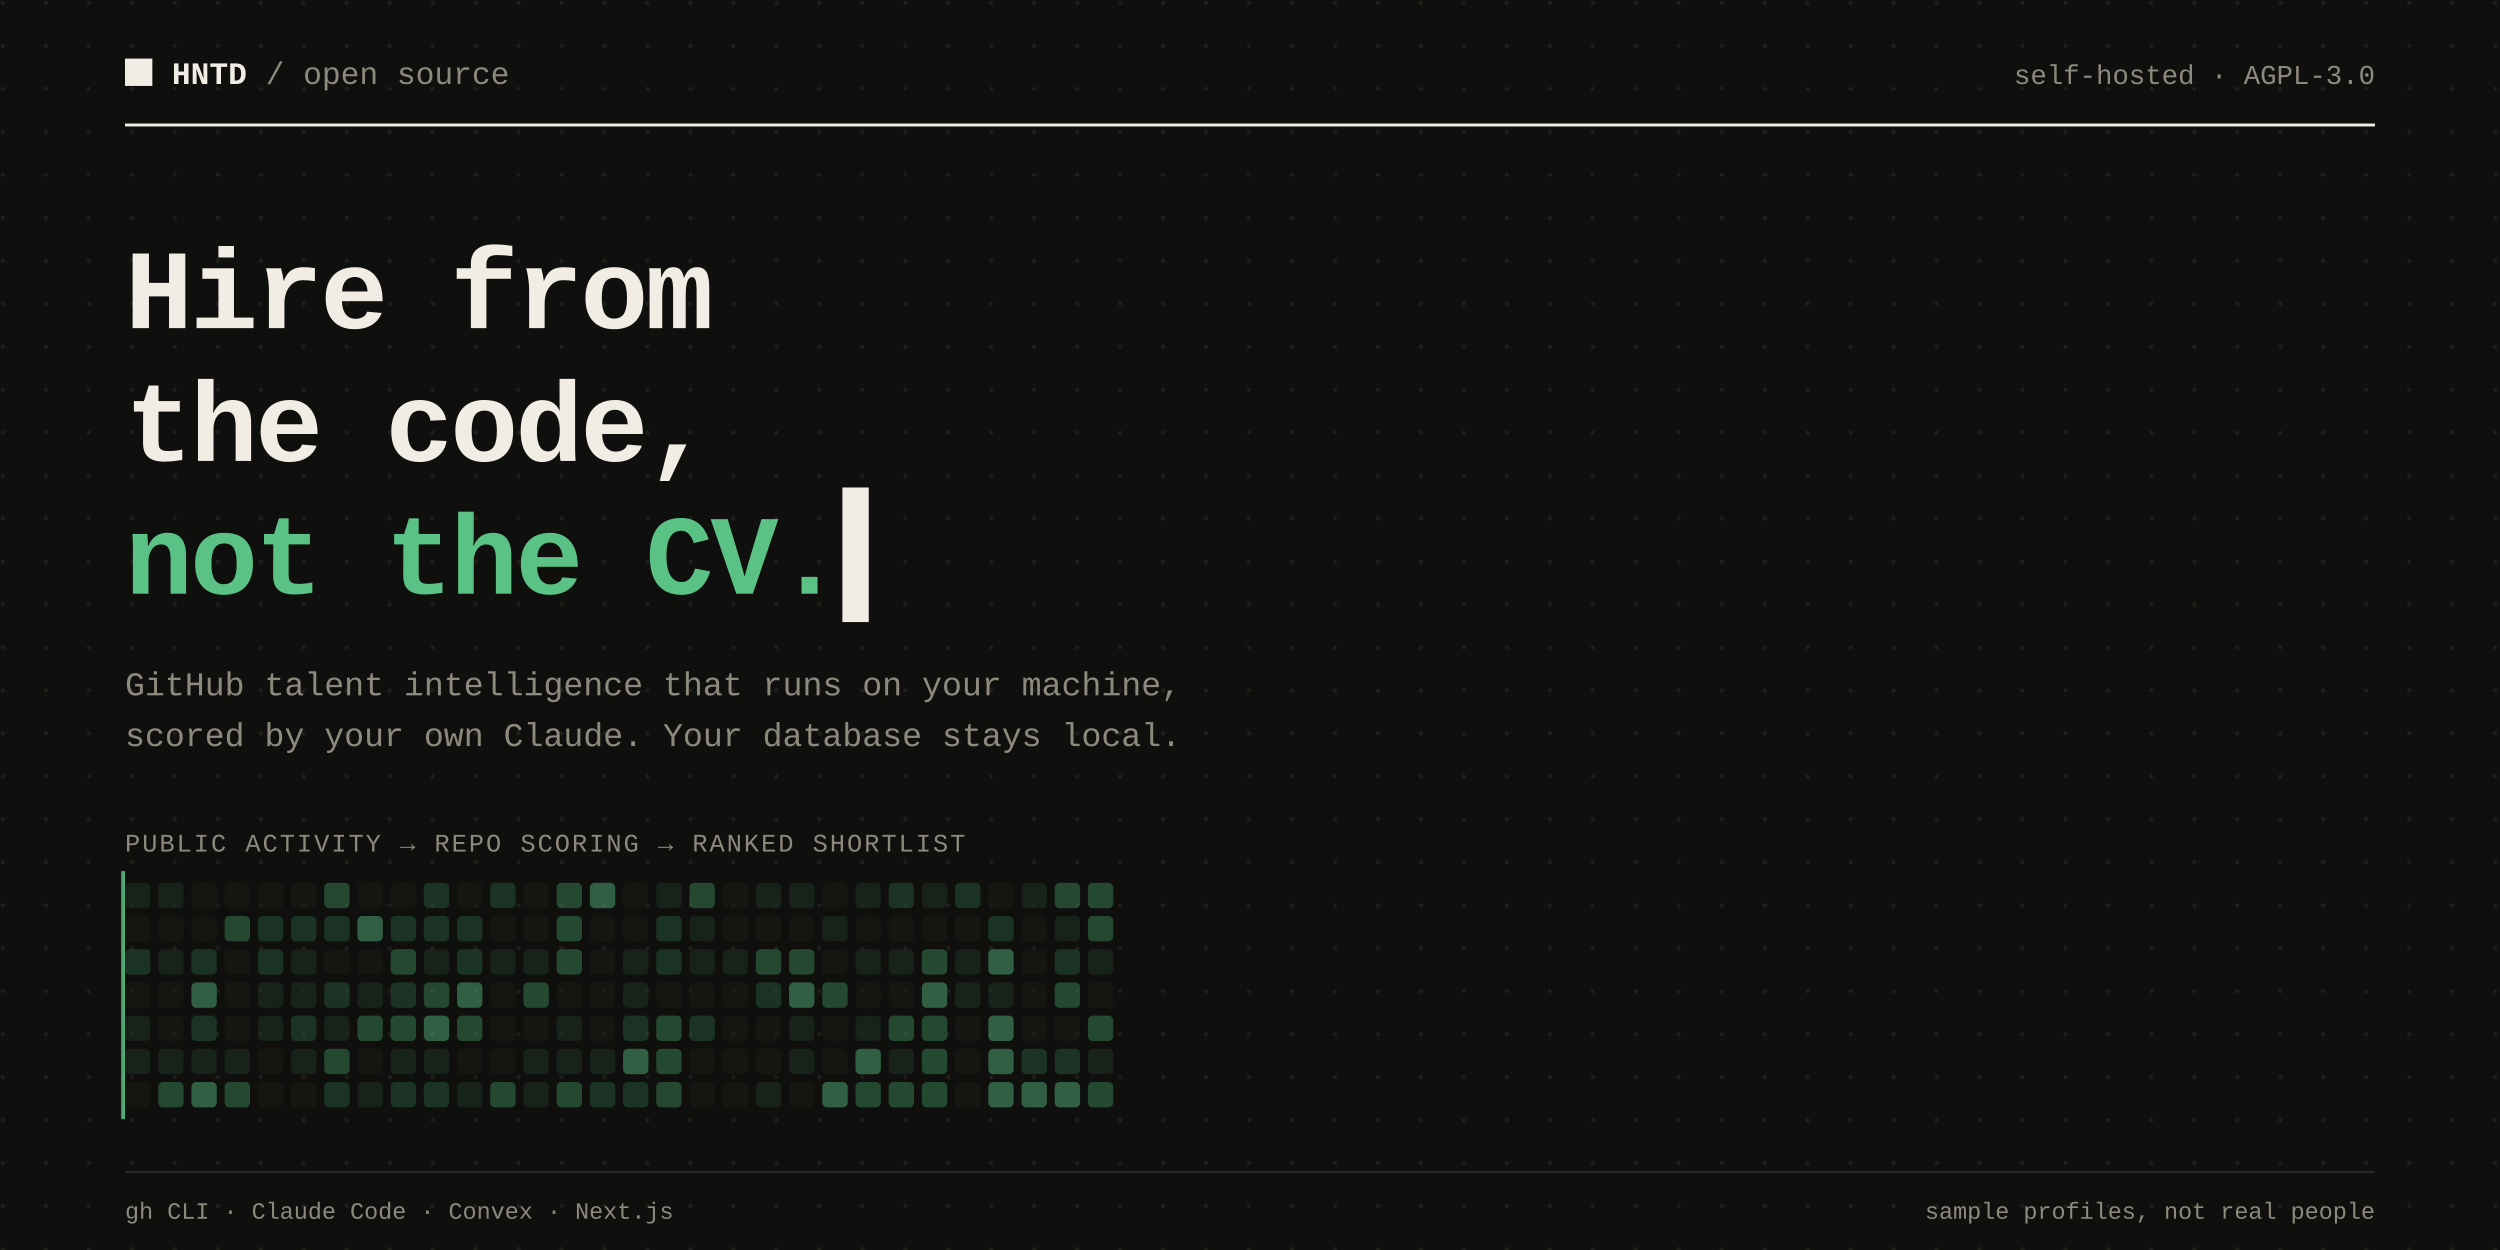
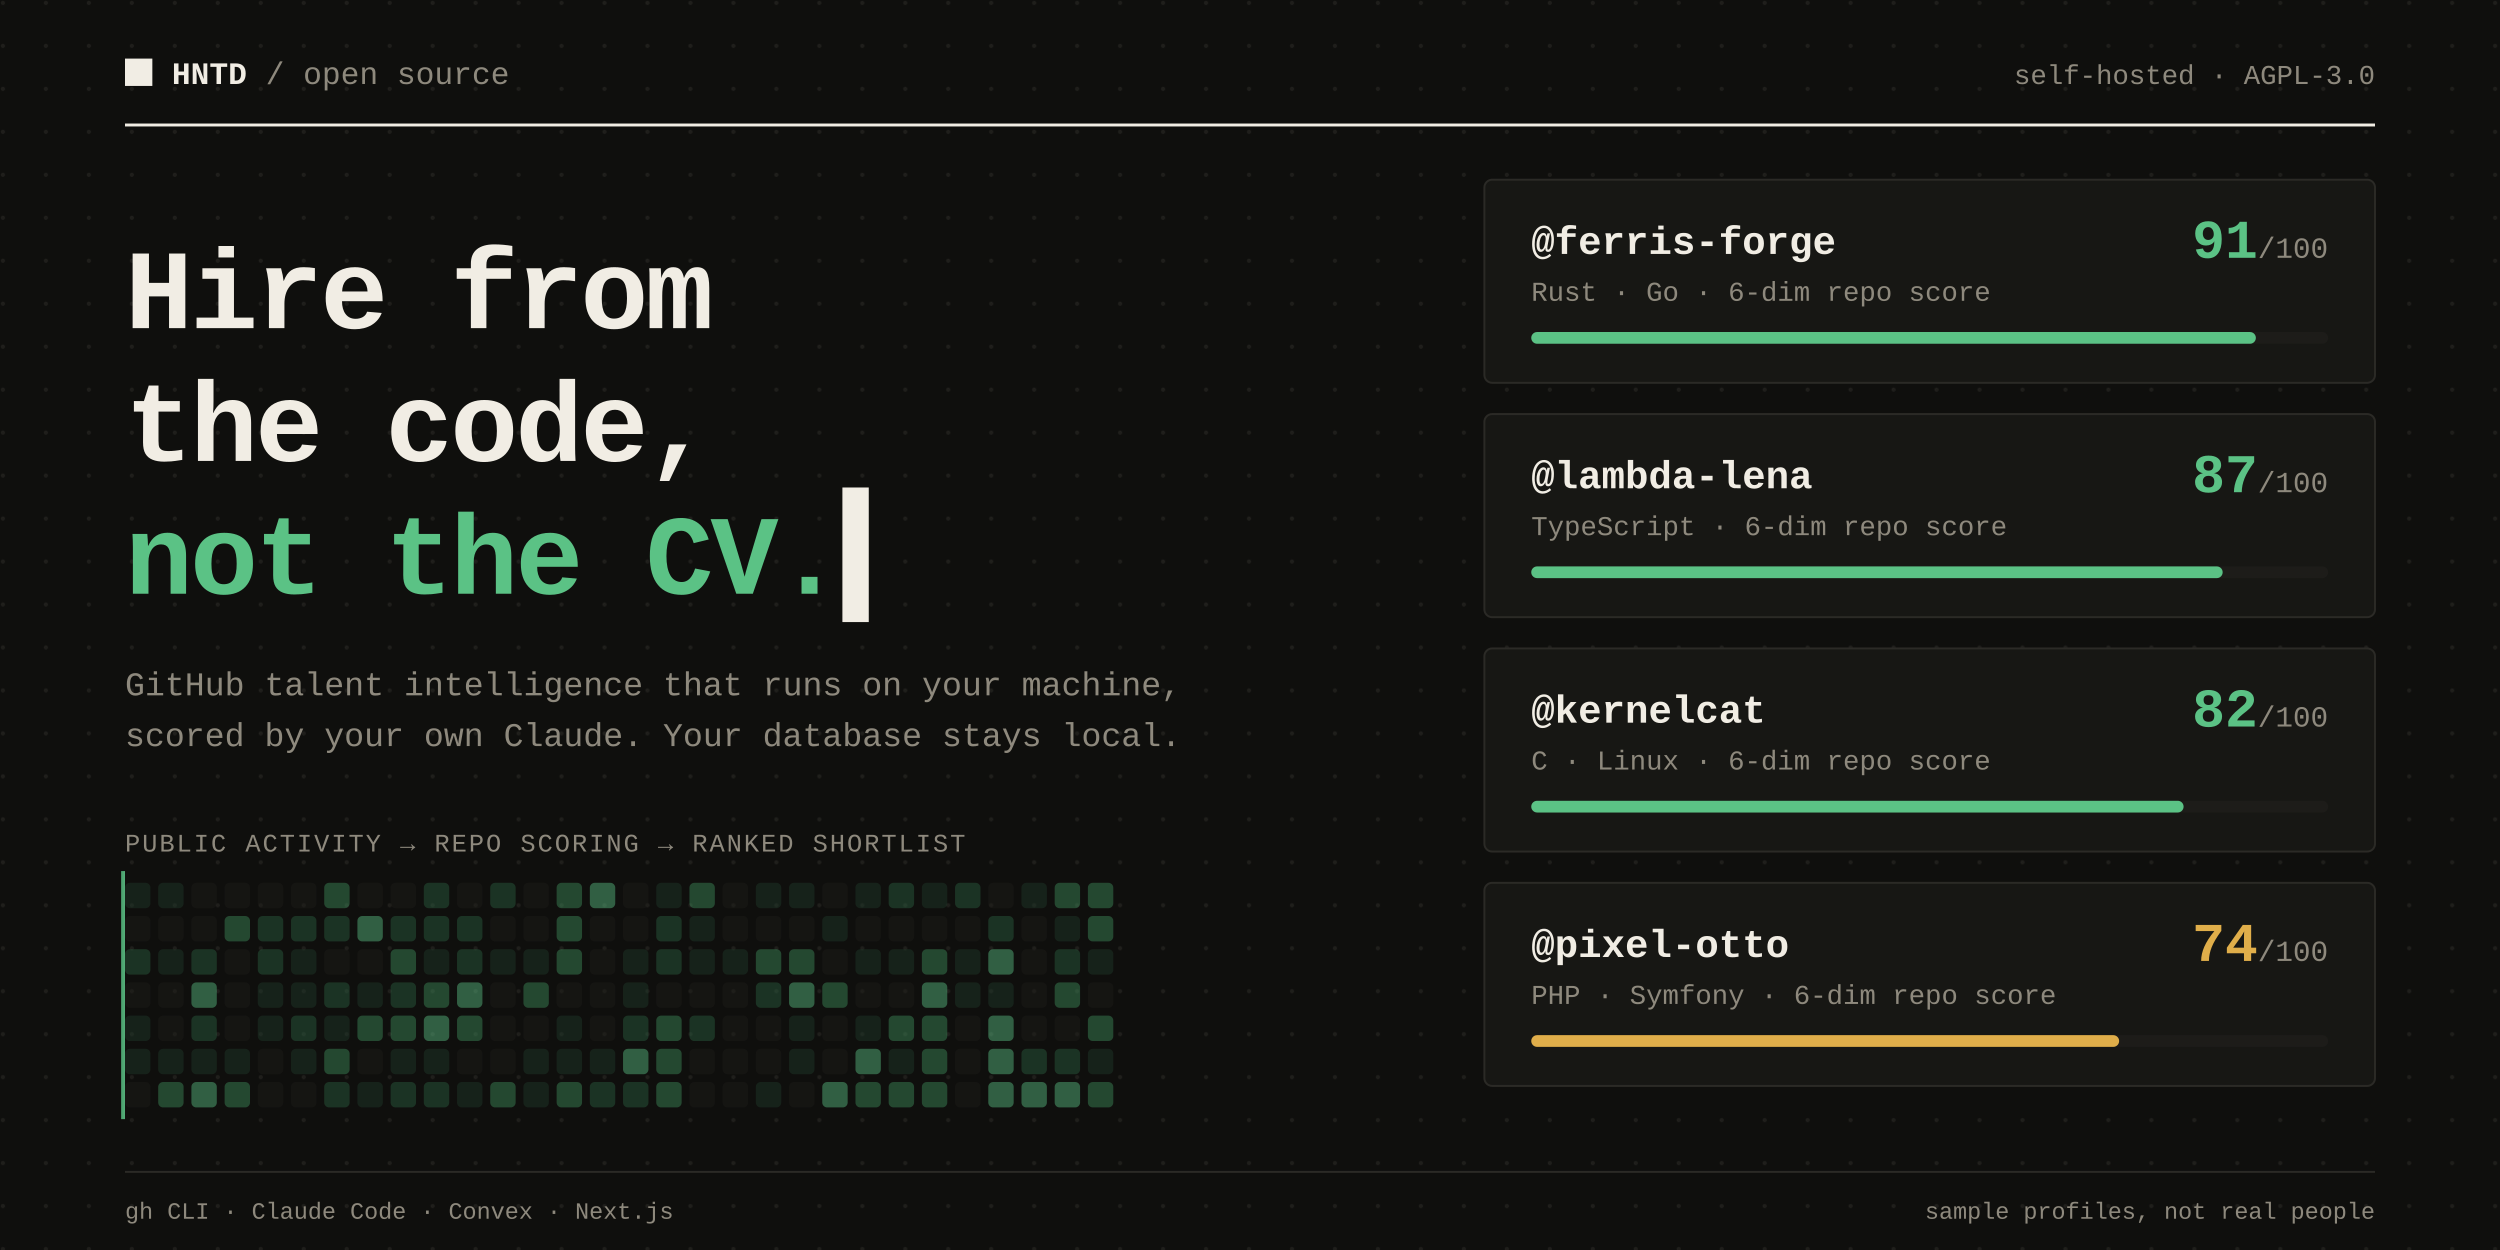
<svg xmlns="http://www.w3.org/2000/svg" viewBox="0 0 1280 640" width="1280" height="640" role="img" aria-label="HNTD Open Source: hire from the code, not the CV">
  <style>
  text { font-family: ui-monospace, 'SF Mono', SFMono-Regular, Menlo, Consolas, 'Liberation Mono', monospace; }
  .cell { opacity: .45; animation: pulse 4.8s ease-in-out infinite; }
  @keyframes pulse { 0%,100% { opacity:.45 } 18% { opacity:1 } 60% { opacity:.85 } }
-   .card { opacity:0; transform: translateX(28px); animation: slide .7s cubic-bezier(.2,.8,.2,1) forwards; }
-   @keyframes slide { to { opacity:1; transform:none } }
-   .bar { transform-box: fill-box; transform-origin: left; transform: scaleX(0); animation: fill 1.1s cubic-bezier(.2,.8,.2,1) forwards; }
-   @keyframes fill { to { transform: scaleX(1) } }
+   .card { animation: slide .7s cubic-bezier(.2,.8,.2,1) backwards; }
+   @keyframes slide { from { opacity:0; transform: translateX(28px) } }
+   .bar { transform-box: fill-box; transform-origin: left; animation: fill 1.1s cubic-bezier(.2,.8,.2,1) backwards; }
+   @keyframes fill { from { transform: scaleX(0) } }
  .scan { animation: scan 4.8s linear infinite; }
  @keyframes scan { from { transform: translateX(0) } to { transform: translateX(510px) } }
  .caret { animation: blink 1s steps(1) infinite; }
  @keyframes blink { 50% { opacity:0 } }
  @media (prefers-reduced-motion: reduce) { .cell,.card,.bar,.scan,.caret { animation:none; opacity:1; transform:none } }
</style>
  <defs>
    <pattern id="dots" width="22" height="22" patternUnits="userSpaceOnUse">
      <circle cx="1.5" cy="1.5" r="1.1" fill="#2B2A26" />
    </pattern>
    <linearGradient id="beam" x1="0" x2="1">
      <stop offset="0" stop-color="#5BC285" stop-opacity="0" />
      <stop offset=".85" stop-color="#5BC285" stop-opacity=".28" />
      <stop offset="1" stop-color="#5BC285" stop-opacity=".9" />
    </linearGradient>
    <clipPath id="gridclip">
      <rect x="62" y="446" width="514" height="127" />
    </clipPath>
  </defs>
  <rect width="1280" height="640" fill="#0F0F0D" />
  <rect width="1280" height="640" fill="url(#dots)" opacity=".55" />
  <line x1="64" y1="64" x2="1216" y2="64" stroke="#F1EDE4" stroke-width="1.5" />
  <rect x="64" y="30" width="14" height="14" fill="#F1EDE4" />
  <text x="88" y="43" font-size="16" font-weight="700" fill="#F1EDE4">HNTD <tspan fill="#8E897D" font-weight="400">/ open source</tspan>
  </text>
  <text x="1216" y="43" font-size="14" text-anchor="end" fill="#8E897D">self-hosted · AGPL-3.0</text>
  <text x="64" y="168" font-size="58" font-weight="800" fill="#F1EDE4" letter-spacing="-1.5">Hire from</text>
  <text x="64" y="236" font-size="58" font-weight="800" fill="#F1EDE4" letter-spacing="-1.5">the code,</text>
  <text x="64" y="304" font-size="58" font-weight="800" fill="#5BC285" letter-spacing="-1.5">not the CV.<tspan class="caret" fill="#F1EDE4">▍</tspan>
  </text>
  <text x="64" y="356" font-size="17" fill="#8E897D">GitHub talent intelligence that runs on your machine,</text>
  <text x="64" y="382" font-size="17" fill="#8E897D">scored by your own Claude. Your database stays local.</text>
  <text x="64" y="436" font-size="13" fill="#8E897D" letter-spacing="1">PUBLIC ACTIVITY  →  REPO SCORING  →  RANKED SHORTLIST</text>
  <g clip-path="url(#gridclip)">
    <rect class="cell" style="animation-delay:0.0s" x="64" y="452" width="13" height="13" rx="2.5" fill="#1F3A2A" />
    <rect class="cell" style="animation-delay:0.02s" x="64" y="469" width="13" height="13" rx="2.5" fill="#1D1C19" />
    <rect class="cell" style="animation-delay:0.04s" x="64" y="486" width="13" height="13" rx="2.5" fill="#2B6040" />
    <rect class="cell" style="animation-delay:0.06s" x="64" y="503" width="13" height="13" rx="2.5" fill="#1D1C19" />
    <rect class="cell" style="animation-delay:0.08s" x="64" y="520" width="13" height="13" rx="2.5" fill="#1F3A2A" />
    <rect class="cell" style="animation-delay:0.1s" x="64" y="537" width="13" height="13" rx="2.5" fill="#1F3A2A" />
    <rect class="cell" style="animation-delay:0.12s" x="64" y="554" width="13" height="13" rx="2.5" fill="#1D1C19" />
    <rect class="cell" style="animation-delay:0.06s" x="81" y="452" width="13" height="13" rx="2.5" fill="#1F3A2A" />
    <rect class="cell" style="animation-delay:0.08s" x="81" y="469" width="13" height="13" rx="2.5" fill="#1D1C19" />
    <rect class="cell" style="animation-delay:0.1s" x="81" y="486" width="13" height="13" rx="2.5" fill="#1F3A2A" />
    <rect class="cell" style="animation-delay:0.12s" x="81" y="503" width="13" height="13" rx="2.5" fill="#1D1C19" />
    <rect class="cell" style="animation-delay:0.14s" x="81" y="520" width="13" height="13" rx="2.5" fill="#1D1C19" />
    <rect class="cell" style="animation-delay:0.16s" x="81" y="537" width="13" height="13" rx="2.5" fill="#1F3A2A" />
    <rect class="cell" style="animation-delay:0.18s" x="81" y="554" width="13" height="13" rx="2.5" fill="#3F8D5C" />
    <rect class="cell" style="animation-delay:0.12s" x="98" y="452" width="13" height="13" rx="2.5" fill="#1D1C19" />
    <rect class="cell" style="animation-delay:0.14s" x="98" y="469" width="13" height="13" rx="2.5" fill="#1D1C19" />
    <rect class="cell" style="animation-delay:0.16s" x="98" y="486" width="13" height="13" rx="2.5" fill="#2B6040" />
    <rect class="cell" style="animation-delay:0.18s" x="98" y="503" width="13" height="13" rx="2.5" fill="#5BC285" />
    <rect class="cell" style="animation-delay:0.2s" x="98" y="520" width="13" height="13" rx="2.5" fill="#2B6040" />
    <rect class="cell" style="animation-delay:0.22s" x="98" y="537" width="13" height="13" rx="2.5" fill="#1F3A2A" />
    <rect class="cell" style="animation-delay:0.24s" x="98" y="554" width="13" height="13" rx="2.5" fill="#5BC285" />
    <rect class="cell" style="animation-delay:0.18s" x="115" y="452" width="13" height="13" rx="2.5" fill="#1D1C19" />
    <rect class="cell" style="animation-delay:0.2s" x="115" y="469" width="13" height="13" rx="2.5" fill="#3F8D5C" />
    <rect class="cell" style="animation-delay:0.22s" x="115" y="486" width="13" height="13" rx="2.5" fill="#1D1C19" />
    <rect class="cell" style="animation-delay:0.24s" x="115" y="503" width="13" height="13" rx="2.5" fill="#1D1C19" />
    <rect class="cell" style="animation-delay:0.26s" x="115" y="520" width="13" height="13" rx="2.5" fill="#1D1C19" />
    <rect class="cell" style="animation-delay:0.28s" x="115" y="537" width="13" height="13" rx="2.5" fill="#1F3A2A" />
    <rect class="cell" style="animation-delay:0.3s" x="115" y="554" width="13" height="13" rx="2.5" fill="#3F8D5C" />
    <rect class="cell" style="animation-delay:0.24s" x="132" y="452" width="13" height="13" rx="2.5" fill="#1D1C19" />
    <rect class="cell" style="animation-delay:0.26s" x="132" y="469" width="13" height="13" rx="2.5" fill="#2B6040" />
    <rect class="cell" style="animation-delay:0.28s" x="132" y="486" width="13" height="13" rx="2.5" fill="#2B6040" />
    <rect class="cell" style="animation-delay:0.3s" x="132" y="503" width="13" height="13" rx="2.5" fill="#1F3A2A" />
    <rect class="cell" style="animation-delay:0.32s" x="132" y="520" width="13" height="13" rx="2.5" fill="#1F3A2A" />
    <rect class="cell" style="animation-delay:0.34s" x="132" y="537" width="13" height="13" rx="2.5" fill="#1D1C19" />
    <rect class="cell" style="animation-delay:0.36s" x="132" y="554" width="13" height="13" rx="2.5" fill="#1D1C19" />
    <rect class="cell" style="animation-delay:0.3s" x="149" y="452" width="13" height="13" rx="2.5" fill="#1D1C19" />
    <rect class="cell" style="animation-delay:0.32s" x="149" y="469" width="13" height="13" rx="2.5" fill="#2B6040" />
    <rect class="cell" style="animation-delay:0.34s" x="149" y="486" width="13" height="13" rx="2.5" fill="#1F3A2A" />
    <rect class="cell" style="animation-delay:0.36s" x="149" y="503" width="13" height="13" rx="2.5" fill="#1F3A2A" />
    <rect class="cell" style="animation-delay:0.38s" x="149" y="520" width="13" height="13" rx="2.5" fill="#2B6040" />
    <rect class="cell" style="animation-delay:0.4s" x="149" y="537" width="13" height="13" rx="2.5" fill="#1F3A2A" />
    <rect class="cell" style="animation-delay:0.42s" x="149" y="554" width="13" height="13" rx="2.5" fill="#1D1C19" />
    <rect class="cell" style="animation-delay:0.36s" x="166" y="452" width="13" height="13" rx="2.5" fill="#3F8D5C" />
    <rect class="cell" style="animation-delay:0.38s" x="166" y="469" width="13" height="13" rx="2.5" fill="#2B6040" />
    <rect class="cell" style="animation-delay:0.4s" x="166" y="486" width="13" height="13" rx="2.5" fill="#1D1C19" />
    <rect class="cell" style="animation-delay:0.42s" x="166" y="503" width="13" height="13" rx="2.5" fill="#2B6040" />
    <rect class="cell" style="animation-delay:0.44s" x="166" y="520" width="13" height="13" rx="2.5" fill="#1F3A2A" />
    <rect class="cell" style="animation-delay:0.46s" x="166" y="537" width="13" height="13" rx="2.5" fill="#3F8D5C" />
    <rect class="cell" style="animation-delay:0.48s" x="166" y="554" width="13" height="13" rx="2.5" fill="#2B6040" />
    <rect class="cell" style="animation-delay:0.42s" x="183" y="452" width="13" height="13" rx="2.5" fill="#1D1C19" />
    <rect class="cell" style="animation-delay:0.44s" x="183" y="469" width="13" height="13" rx="2.5" fill="#5BC285" />
    <rect class="cell" style="animation-delay:0.46s" x="183" y="486" width="13" height="13" rx="2.5" fill="#1D1C19" />
    <rect class="cell" style="animation-delay:0.48s" x="183" y="503" width="13" height="13" rx="2.5" fill="#1F3A2A" />
    <rect class="cell" style="animation-delay:0.5s" x="183" y="520" width="13" height="13" rx="2.5" fill="#3F8D5C" />
    <rect class="cell" style="animation-delay:0.52s" x="183" y="537" width="13" height="13" rx="2.5" fill="#1D1C19" />
    <rect class="cell" style="animation-delay:0.54s" x="183" y="554" width="13" height="13" rx="2.5" fill="#1F3A2A" />
    <rect class="cell" style="animation-delay:0.48s" x="200" y="452" width="13" height="13" rx="2.5" fill="#1D1C19" />
    <rect class="cell" style="animation-delay:0.5s" x="200" y="469" width="13" height="13" rx="2.5" fill="#2B6040" />
    <rect class="cell" style="animation-delay:0.52s" x="200" y="486" width="13" height="13" rx="2.5" fill="#3F8D5C" />
    <rect class="cell" style="animation-delay:0.54s" x="200" y="503" width="13" height="13" rx="2.5" fill="#2B6040" />
    <rect class="cell" style="animation-delay:0.56s" x="200" y="520" width="13" height="13" rx="2.5" fill="#3F8D5C" />
    <rect class="cell" style="animation-delay:0.58s" x="200" y="537" width="13" height="13" rx="2.5" fill="#1F3A2A" />
    <rect class="cell" style="animation-delay:0.6s" x="200" y="554" width="13" height="13" rx="2.5" fill="#2B6040" />
    <rect class="cell" style="animation-delay:0.54s" x="217" y="452" width="13" height="13" rx="2.5" fill="#2B6040" />
    <rect class="cell" style="animation-delay:0.56s" x="217" y="469" width="13" height="13" rx="2.5" fill="#2B6040" />
    <rect class="cell" style="animation-delay:0.58s" x="217" y="486" width="13" height="13" rx="2.5" fill="#1F3A2A" />
    <rect class="cell" style="animation-delay:0.6s" x="217" y="503" width="13" height="13" rx="2.5" fill="#3F8D5C" />
    <rect class="cell" style="animation-delay:0.62s" x="217" y="520" width="13" height="13" rx="2.5" fill="#5BC285" />
    <rect class="cell" style="animation-delay:0.64s" x="217" y="537" width="13" height="13" rx="2.5" fill="#1F3A2A" />
    <rect class="cell" style="animation-delay:0.66s" x="217" y="554" width="13" height="13" rx="2.5" fill="#2B6040" />
    <rect class="cell" style="animation-delay:0.6s" x="234" y="452" width="13" height="13" rx="2.5" fill="#1D1C19" />
    <rect class="cell" style="animation-delay:0.62s" x="234" y="469" width="13" height="13" rx="2.5" fill="#2B6040" />
    <rect class="cell" style="animation-delay:0.64s" x="234" y="486" width="13" height="13" rx="2.5" fill="#2B6040" />
    <rect class="cell" style="animation-delay:0.66s" x="234" y="503" width="13" height="13" rx="2.5" fill="#5BC285" />
    <rect class="cell" style="animation-delay:0.68s" x="234" y="520" width="13" height="13" rx="2.5" fill="#3F8D5C" />
    <rect class="cell" style="animation-delay:0.7s" x="234" y="537" width="13" height="13" rx="2.5" fill="#1D1C19" />
    <rect class="cell" style="animation-delay:0.72s" x="234" y="554" width="13" height="13" rx="2.5" fill="#1F3A2A" />
    <rect class="cell" style="animation-delay:0.66s" x="251" y="452" width="13" height="13" rx="2.5" fill="#2B6040" />
    <rect class="cell" style="animation-delay:0.68s" x="251" y="469" width="13" height="13" rx="2.5" fill="#1D1C19" />
    <rect class="cell" style="animation-delay:0.7s" x="251" y="486" width="13" height="13" rx="2.5" fill="#1F3A2A" />
    <rect class="cell" style="animation-delay:0.72s" x="251" y="503" width="13" height="13" rx="2.5" fill="#1D1C19" />
    <rect class="cell" style="animation-delay:0.74s" x="251" y="520" width="13" height="13" rx="2.5" fill="#1D1C19" />
    <rect class="cell" style="animation-delay:0.76s" x="251" y="537" width="13" height="13" rx="2.5" fill="#1D1C19" />
    <rect class="cell" style="animation-delay:0.78s" x="251" y="554" width="13" height="13" rx="2.5" fill="#3F8D5C" />
    <rect class="cell" style="animation-delay:0.72s" x="268" y="452" width="13" height="13" rx="2.5" fill="#1D1C19" />
    <rect class="cell" style="animation-delay:0.74s" x="268" y="469" width="13" height="13" rx="2.5" fill="#1D1C19" />
    <rect class="cell" style="animation-delay:0.76s" x="268" y="486" width="13" height="13" rx="2.5" fill="#1F3A2A" />
    <rect class="cell" style="animation-delay:0.78s" x="268" y="503" width="13" height="13" rx="2.5" fill="#3F8D5C" />
    <rect class="cell" style="animation-delay:0.8s" x="268" y="520" width="13" height="13" rx="2.5" fill="#1D1C19" />
    <rect class="cell" style="animation-delay:0.82s" x="268" y="537" width="13" height="13" rx="2.5" fill="#1F3A2A" />
    <rect class="cell" style="animation-delay:0.84s" x="268" y="554" width="13" height="13" rx="2.5" fill="#1F3A2A" />
    <rect class="cell" style="animation-delay:0.78s" x="285" y="452" width="13" height="13" rx="2.5" fill="#3F8D5C" />
    <rect class="cell" style="animation-delay:0.8s" x="285" y="469" width="13" height="13" rx="2.5" fill="#3F8D5C" />
    <rect class="cell" style="animation-delay:0.82s" x="285" y="486" width="13" height="13" rx="2.5" fill="#3F8D5C" />
    <rect class="cell" style="animation-delay:0.84s" x="285" y="503" width="13" height="13" rx="2.5" fill="#1D1C19" />
    <rect class="cell" style="animation-delay:0.86s" x="285" y="520" width="13" height="13" rx="2.5" fill="#1F3A2A" />
    <rect class="cell" style="animation-delay:0.88s" x="285" y="537" width="13" height="13" rx="2.5" fill="#1F3A2A" />
    <rect class="cell" style="animation-delay:0.9s" x="285" y="554" width="13" height="13" rx="2.5" fill="#3F8D5C" />
    <rect class="cell" style="animation-delay:0.84s" x="302" y="452" width="13" height="13" rx="2.5" fill="#5BC285" />
    <rect class="cell" style="animation-delay:0.86s" x="302" y="469" width="13" height="13" rx="2.5" fill="#1D1C19" />
    <rect class="cell" style="animation-delay:0.88s" x="302" y="486" width="13" height="13" rx="2.5" fill="#1D1C19" />
    <rect class="cell" style="animation-delay:0.9s" x="302" y="503" width="13" height="13" rx="2.5" fill="#1D1C19" />
    <rect class="cell" style="animation-delay:0.92s" x="302" y="520" width="13" height="13" rx="2.5" fill="#1D1C19" />
    <rect class="cell" style="animation-delay:0.94s" x="302" y="537" width="13" height="13" rx="2.5" fill="#1F3A2A" />
    <rect class="cell" style="animation-delay:0.96s" x="302" y="554" width="13" height="13" rx="2.5" fill="#2B6040" />
    <rect class="cell" style="animation-delay:0.9s" x="319" y="452" width="13" height="13" rx="2.5" fill="#1D1C19" />
    <rect class="cell" style="animation-delay:0.92s" x="319" y="469" width="13" height="13" rx="2.5" fill="#1D1C19" />
    <rect class="cell" style="animation-delay:0.94s" x="319" y="486" width="13" height="13" rx="2.5" fill="#1F3A2A" />
    <rect class="cell" style="animation-delay:0.96s" x="319" y="503" width="13" height="13" rx="2.5" fill="#1F3A2A" />
    <rect class="cell" style="animation-delay:0.98s" x="319" y="520" width="13" height="13" rx="2.5" fill="#2B6040" />
    <rect class="cell" style="animation-delay:1.0s" x="319" y="537" width="13" height="13" rx="2.5" fill="#5BC285" />
    <rect class="cell" style="animation-delay:1.02s" x="319" y="554" width="13" height="13" rx="2.5" fill="#2B6040" />
    <rect class="cell" style="animation-delay:0.96s" x="336" y="452" width="13" height="13" rx="2.5" fill="#1F3A2A" />
    <rect class="cell" style="animation-delay:0.98s" x="336" y="469" width="13" height="13" rx="2.5" fill="#2B6040" />
    <rect class="cell" style="animation-delay:1.0s" x="336" y="486" width="13" height="13" rx="2.5" fill="#2B6040" />
    <rect class="cell" style="animation-delay:1.02s" x="336" y="503" width="13" height="13" rx="2.5" fill="#1D1C19" />
    <rect class="cell" style="animation-delay:1.04s" x="336" y="520" width="13" height="13" rx="2.5" fill="#3F8D5C" />
    <rect class="cell" style="animation-delay:1.06s" x="336" y="537" width="13" height="13" rx="2.5" fill="#3F8D5C" />
    <rect class="cell" style="animation-delay:1.08s" x="336" y="554" width="13" height="13" rx="2.5" fill="#3F8D5C" />
    <rect class="cell" style="animation-delay:1.02s" x="353" y="452" width="13" height="13" rx="2.5" fill="#3F8D5C" />
    <rect class="cell" style="animation-delay:1.04s" x="353" y="469" width="13" height="13" rx="2.5" fill="#1F3A2A" />
    <rect class="cell" style="animation-delay:1.06s" x="353" y="486" width="13" height="13" rx="2.5" fill="#1F3A2A" />
    <rect class="cell" style="animation-delay:1.08s" x="353" y="503" width="13" height="13" rx="2.5" fill="#1D1C19" />
    <rect class="cell" style="animation-delay:1.1s" x="353" y="520" width="13" height="13" rx="2.5" fill="#2B6040" />
    <rect class="cell" style="animation-delay:1.12s" x="353" y="537" width="13" height="13" rx="2.5" fill="#1D1C19" />
    <rect class="cell" style="animation-delay:1.14s" x="353" y="554" width="13" height="13" rx="2.5" fill="#1D1C19" />
    <rect class="cell" style="animation-delay:1.08s" x="370" y="452" width="13" height="13" rx="2.5" fill="#1D1C19" />
    <rect class="cell" style="animation-delay:1.1s" x="370" y="469" width="13" height="13" rx="2.5" fill="#1D1C19" />
    <rect class="cell" style="animation-delay:1.12s" x="370" y="486" width="13" height="13" rx="2.5" fill="#1F3A2A" />
    <rect class="cell" style="animation-delay:1.14s" x="370" y="503" width="13" height="13" rx="2.5" fill="#1D1C19" />
    <rect class="cell" style="animation-delay:1.16s" x="370" y="520" width="13" height="13" rx="2.5" fill="#1D1C19" />
    <rect class="cell" style="animation-delay:1.18s" x="370" y="537" width="13" height="13" rx="2.5" fill="#1D1C19" />
    <rect class="cell" style="animation-delay:1.2s" x="370" y="554" width="13" height="13" rx="2.5" fill="#1D1C19" />
    <rect class="cell" style="animation-delay:1.14s" x="387" y="452" width="13" height="13" rx="2.5" fill="#1F3A2A" />
    <rect class="cell" style="animation-delay:1.16s" x="387" y="469" width="13" height="13" rx="2.5" fill="#1D1C19" />
    <rect class="cell" style="animation-delay:1.18s" x="387" y="486" width="13" height="13" rx="2.5" fill="#3F8D5C" />
    <rect class="cell" style="animation-delay:1.2s" x="387" y="503" width="13" height="13" rx="2.5" fill="#2B6040" />
    <rect class="cell" style="animation-delay:1.22s" x="387" y="520" width="13" height="13" rx="2.5" fill="#1D1C19" />
    <rect class="cell" style="animation-delay:1.24s" x="387" y="537" width="13" height="13" rx="2.5" fill="#1D1C19" />
    <rect class="cell" style="animation-delay:1.26s" x="387" y="554" width="13" height="13" rx="2.5" fill="#1F3A2A" />
    <rect class="cell" style="animation-delay:1.2s" x="404" y="452" width="13" height="13" rx="2.5" fill="#1F3A2A" />
    <rect class="cell" style="animation-delay:1.22s" x="404" y="469" width="13" height="13" rx="2.5" fill="#1D1C19" />
    <rect class="cell" style="animation-delay:1.24s" x="404" y="486" width="13" height="13" rx="2.5" fill="#3F8D5C" />
    <rect class="cell" style="animation-delay:1.26s" x="404" y="503" width="13" height="13" rx="2.5" fill="#5BC285" />
    <rect class="cell" style="animation-delay:1.28s" x="404" y="520" width="13" height="13" rx="2.5" fill="#1F3A2A" />
    <rect class="cell" style="animation-delay:1.3s" x="404" y="537" width="13" height="13" rx="2.5" fill="#1F3A2A" />
    <rect class="cell" style="animation-delay:1.32s" x="404" y="554" width="13" height="13" rx="2.5" fill="#1D1C19" />
    <rect class="cell" style="animation-delay:1.26s" x="421" y="452" width="13" height="13" rx="2.5" fill="#1D1C19" />
    <rect class="cell" style="animation-delay:1.28s" x="421" y="469" width="13" height="13" rx="2.5" fill="#1F3A2A" />
    <rect class="cell" style="animation-delay:1.3s" x="421" y="486" width="13" height="13" rx="2.5" fill="#1D1C19" />
    <rect class="cell" style="animation-delay:1.32s" x="421" y="503" width="13" height="13" rx="2.5" fill="#3F8D5C" />
    <rect class="cell" style="animation-delay:1.34s" x="421" y="520" width="13" height="13" rx="2.5" fill="#1D1C19" />
    <rect class="cell" style="animation-delay:1.36s" x="421" y="537" width="13" height="13" rx="2.5" fill="#1D1C19" />
    <rect class="cell" style="animation-delay:1.38s" x="421" y="554" width="13" height="13" rx="2.5" fill="#5BC285" />
    <rect class="cell" style="animation-delay:1.32s" x="438" y="452" width="13" height="13" rx="2.5" fill="#1F3A2A" />
    <rect class="cell" style="animation-delay:1.34s" x="438" y="469" width="13" height="13" rx="2.5" fill="#1D1C19" />
    <rect class="cell" style="animation-delay:1.36s" x="438" y="486" width="13" height="13" rx="2.5" fill="#1F3A2A" />
    <rect class="cell" style="animation-delay:1.38s" x="438" y="503" width="13" height="13" rx="2.5" fill="#1D1C19" />
    <rect class="cell" style="animation-delay:1.4s" x="438" y="520" width="13" height="13" rx="2.5" fill="#1F3A2A" />
    <rect class="cell" style="animation-delay:1.42s" x="438" y="537" width="13" height="13" rx="2.5" fill="#5BC285" />
    <rect class="cell" style="animation-delay:1.44s" x="438" y="554" width="13" height="13" rx="2.5" fill="#3F8D5C" />
    <rect class="cell" style="animation-delay:1.38s" x="455" y="452" width="13" height="13" rx="2.5" fill="#2B6040" />
    <rect class="cell" style="animation-delay:1.4s" x="455" y="469" width="13" height="13" rx="2.5" fill="#1D1C19" />
    <rect class="cell" style="animation-delay:1.42s" x="455" y="486" width="13" height="13" rx="2.5" fill="#1F3A2A" />
    <rect class="cell" style="animation-delay:1.44s" x="455" y="503" width="13" height="13" rx="2.5" fill="#1D1C19" />
    <rect class="cell" style="animation-delay:1.46s" x="455" y="520" width="13" height="13" rx="2.5" fill="#3F8D5C" />
    <rect class="cell" style="animation-delay:1.48s" x="455" y="537" width="13" height="13" rx="2.5" fill="#1F3A2A" />
    <rect class="cell" style="animation-delay:1.5s" x="455" y="554" width="13" height="13" rx="2.5" fill="#3F8D5C" />
    <rect class="cell" style="animation-delay:1.44s" x="472" y="452" width="13" height="13" rx="2.5" fill="#1F3A2A" />
    <rect class="cell" style="animation-delay:1.46s" x="472" y="469" width="13" height="13" rx="2.5" fill="#1D1C19" />
    <rect class="cell" style="animation-delay:1.48s" x="472" y="486" width="13" height="13" rx="2.5" fill="#3F8D5C" />
    <rect class="cell" style="animation-delay:1.5s" x="472" y="503" width="13" height="13" rx="2.5" fill="#5BC285" />
    <rect class="cell" style="animation-delay:1.52s" x="472" y="520" width="13" height="13" rx="2.5" fill="#3F8D5C" />
    <rect class="cell" style="animation-delay:1.54s" x="472" y="537" width="13" height="13" rx="2.5" fill="#3F8D5C" />
    <rect class="cell" style="animation-delay:1.56s" x="472" y="554" width="13" height="13" rx="2.5" fill="#3F8D5C" />
    <rect class="cell" style="animation-delay:1.5s" x="489" y="452" width="13" height="13" rx="2.5" fill="#2B6040" />
    <rect class="cell" style="animation-delay:1.52s" x="489" y="469" width="13" height="13" rx="2.5" fill="#1D1C19" />
    <rect class="cell" style="animation-delay:1.54s" x="489" y="486" width="13" height="13" rx="2.5" fill="#1F3A2A" />
    <rect class="cell" style="animation-delay:1.56s" x="489" y="503" width="13" height="13" rx="2.5" fill="#1F3A2A" />
    <rect class="cell" style="animation-delay:1.58s" x="489" y="520" width="13" height="13" rx="2.5" fill="#1D1C19" />
    <rect class="cell" style="animation-delay:1.6s" x="489" y="537" width="13" height="13" rx="2.5" fill="#1D1C19" />
    <rect class="cell" style="animation-delay:1.62s" x="489" y="554" width="13" height="13" rx="2.5" fill="#1D1C19" />
    <rect class="cell" style="animation-delay:1.56s" x="506" y="452" width="13" height="13" rx="2.5" fill="#1D1C19" />
    <rect class="cell" style="animation-delay:1.58s" x="506" y="469" width="13" height="13" rx="2.5" fill="#2B6040" />
    <rect class="cell" style="animation-delay:1.6s" x="506" y="486" width="13" height="13" rx="2.5" fill="#5BC285" />
    <rect class="cell" style="animation-delay:1.62s" x="506" y="503" width="13" height="13" rx="2.5" fill="#1F3A2A" />
    <rect class="cell" style="animation-delay:1.64s" x="506" y="520" width="13" height="13" rx="2.5" fill="#5BC285" />
    <rect class="cell" style="animation-delay:1.66s" x="506" y="537" width="13" height="13" rx="2.5" fill="#5BC285" />
    <rect class="cell" style="animation-delay:1.68s" x="506" y="554" width="13" height="13" rx="2.5" fill="#5BC285" />
    <rect class="cell" style="animation-delay:1.62s" x="523" y="452" width="13" height="13" rx="2.5" fill="#1F3A2A" />
    <rect class="cell" style="animation-delay:1.64s" x="523" y="469" width="13" height="13" rx="2.5" fill="#1D1C19" />
    <rect class="cell" style="animation-delay:1.66s" x="523" y="486" width="13" height="13" rx="2.5" fill="#1D1C19" />
    <rect class="cell" style="animation-delay:1.68s" x="523" y="503" width="13" height="13" rx="2.5" fill="#1D1C19" />
    <rect class="cell" style="animation-delay:1.7s" x="523" y="520" width="13" height="13" rx="2.5" fill="#1D1C19" />
    <rect class="cell" style="animation-delay:1.72s" x="523" y="537" width="13" height="13" rx="2.5" fill="#2B6040" />
    <rect class="cell" style="animation-delay:1.74s" x="523" y="554" width="13" height="13" rx="2.5" fill="#5BC285" />
    <rect class="cell" style="animation-delay:1.68s" x="540" y="452" width="13" height="13" rx="2.5" fill="#3F8D5C" />
    <rect class="cell" style="animation-delay:1.7s" x="540" y="469" width="13" height="13" rx="2.5" fill="#1F3A2A" />
    <rect class="cell" style="animation-delay:1.72s" x="540" y="486" width="13" height="13" rx="2.5" fill="#2B6040" />
    <rect class="cell" style="animation-delay:1.74s" x="540" y="503" width="13" height="13" rx="2.5" fill="#3F8D5C" />
    <rect class="cell" style="animation-delay:1.76s" x="540" y="520" width="13" height="13" rx="2.5" fill="#1D1C19" />
    <rect class="cell" style="animation-delay:1.78s" x="540" y="537" width="13" height="13" rx="2.5" fill="#2B6040" />
    <rect class="cell" style="animation-delay:1.8s" x="540" y="554" width="13" height="13" rx="2.5" fill="#5BC285" />
    <rect class="cell" style="animation-delay:1.74s" x="557" y="452" width="13" height="13" rx="2.5" fill="#3F8D5C" />
    <rect class="cell" style="animation-delay:1.76s" x="557" y="469" width="13" height="13" rx="2.5" fill="#3F8D5C" />
    <rect class="cell" style="animation-delay:1.78s" x="557" y="486" width="13" height="13" rx="2.5" fill="#1F3A2A" />
    <rect class="cell" style="animation-delay:1.8s" x="557" y="503" width="13" height="13" rx="2.5" fill="#1D1C19" />
    <rect class="cell" style="animation-delay:1.82s" x="557" y="520" width="13" height="13" rx="2.5" fill="#3F8D5C" />
    <rect class="cell" style="animation-delay:1.84s" x="557" y="537" width="13" height="13" rx="2.5" fill="#1F3A2A" />
    <rect class="cell" style="animation-delay:1.86s" x="557" y="554" width="13" height="13" rx="2.5" fill="#3F8D5C" />
    <rect class="scan" x="-6" y="446" width="70" height="127" fill="url(#beam)" />
  </g>
  <g class="card" style="animation-delay:0.5s">
    <rect x="760" y="92" width="456" height="104" rx="4" fill="#171714" stroke="#2B2A26" />
    <text x="784" y="130" font-size="20" font-weight="700" fill="#F1EDE4">@ferris-forge</text>
    <text x="784" y="154" font-size="14" fill="#8E897D">Rust · Go · 6-dim repo score</text>
    <text x="1192" y="132" font-size="28" font-weight="800" text-anchor="end" fill="#5BC285">91<tspan font-size="15" font-weight="500" fill="#8E897D">/100</tspan>
    </text>
    <rect x="784" y="170" width="408" height="6" rx="3" fill="#1D1C19" />
    <rect class="bar" style="animation-delay:0.75s" x="784" y="170" width="371" height="6" rx="3" fill="#5BC285" />
  </g>
  <g class="card" style="animation-delay:0.85s">
    <rect x="760" y="212" width="456" height="104" rx="4" fill="#171714" stroke="#2B2A26" />
    <text x="784" y="250" font-size="20" font-weight="700" fill="#F1EDE4">@lambda-lena</text>
    <text x="784" y="274" font-size="14" fill="#8E897D">TypeScript · 6-dim repo score</text>
    <text x="1192" y="252" font-size="28" font-weight="800" text-anchor="end" fill="#5BC285">87<tspan font-size="15" font-weight="500" fill="#8E897D">/100</tspan>
    </text>
    <rect x="784" y="290" width="408" height="6" rx="3" fill="#1D1C19" />
    <rect class="bar" style="animation-delay:1.1s" x="784" y="290" width="354" height="6" rx="3" fill="#5BC285" />
  </g>
  <g class="card" style="animation-delay:1.2s">
    <rect x="760" y="332" width="456" height="104" rx="4" fill="#171714" stroke="#2B2A26" />
    <text x="784" y="370" font-size="20" font-weight="700" fill="#F1EDE4">@kernelcat</text>
    <text x="784" y="394" font-size="14" fill="#8E897D">C · Linux · 6-dim repo score</text>
    <text x="1192" y="372" font-size="28" font-weight="800" text-anchor="end" fill="#5BC285">82<tspan font-size="15" font-weight="500" fill="#8E897D">/100</tspan>
    </text>
    <rect x="784" y="410" width="408" height="6" rx="3" fill="#1D1C19" />
    <rect class="bar" style="animation-delay:1.45s" x="784" y="410" width="334" height="6" rx="3" fill="#5BC285" />
  </g>
  <g class="card" style="animation-delay:1.55s">
    <rect x="760" y="452" width="456" height="104" rx="4" fill="#171714" stroke="#2B2A26" />
    <text x="784" y="490" font-size="20" font-weight="700" fill="#F1EDE4">@pixel-otto</text>
    <text x="784" y="514" font-size="14" fill="#8E897D">PHP · Symfony · 6-dim repo score</text>
    <text x="1192" y="492" font-size="28" font-weight="800" text-anchor="end" fill="#E0AE4A">74<tspan font-size="15" font-weight="500" fill="#8E897D">/100</tspan>
    </text>
    <rect x="784" y="530" width="408" height="6" rx="3" fill="#1D1C19" />
    <rect class="bar" style="animation-delay:1.8s" x="784" y="530" width="301" height="6" rx="3" fill="#E0AE4A" />
  </g>
  <line x1="64" y1="600" x2="1216" y2="600" stroke="#2B2A26" />
  <text x="64" y="624" font-size="12" fill="#8E897D">gh CLI  ·  Claude Code  ·  Convex  ·  Next.js</text>
  <text x="1216" y="624" font-size="12" text-anchor="end" fill="#8E897D">sample profiles, not real people</text>
</svg>
